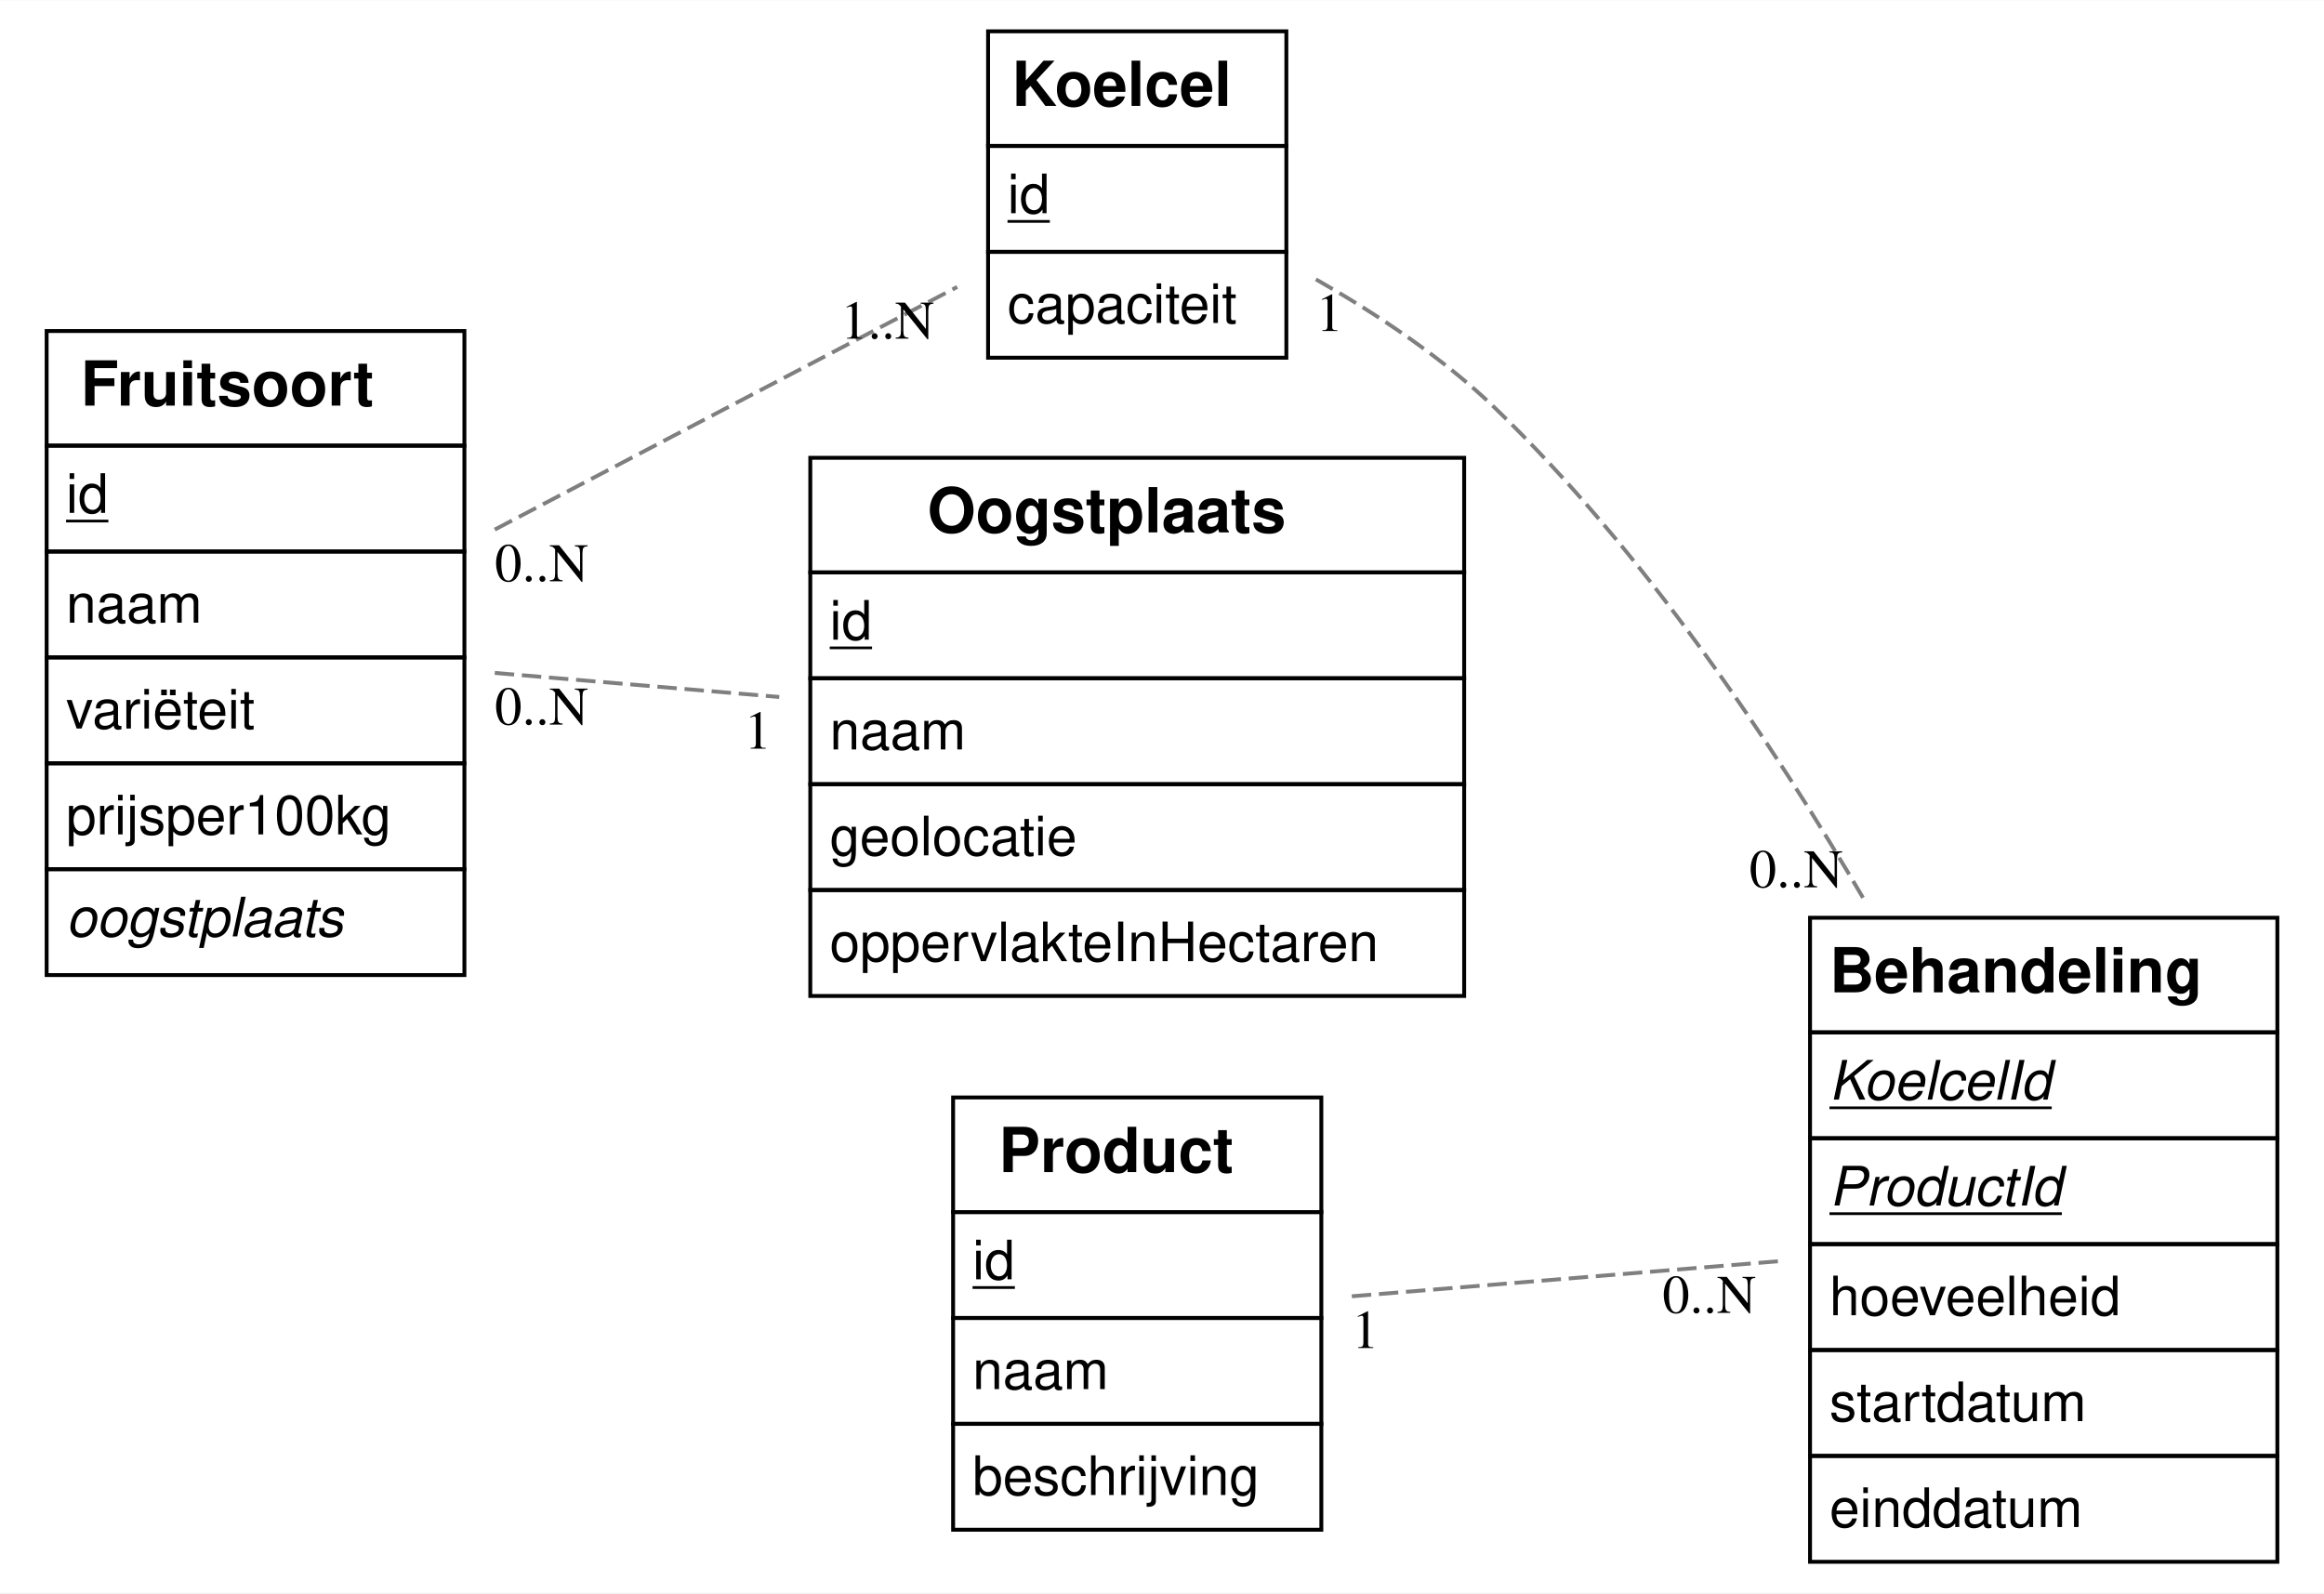
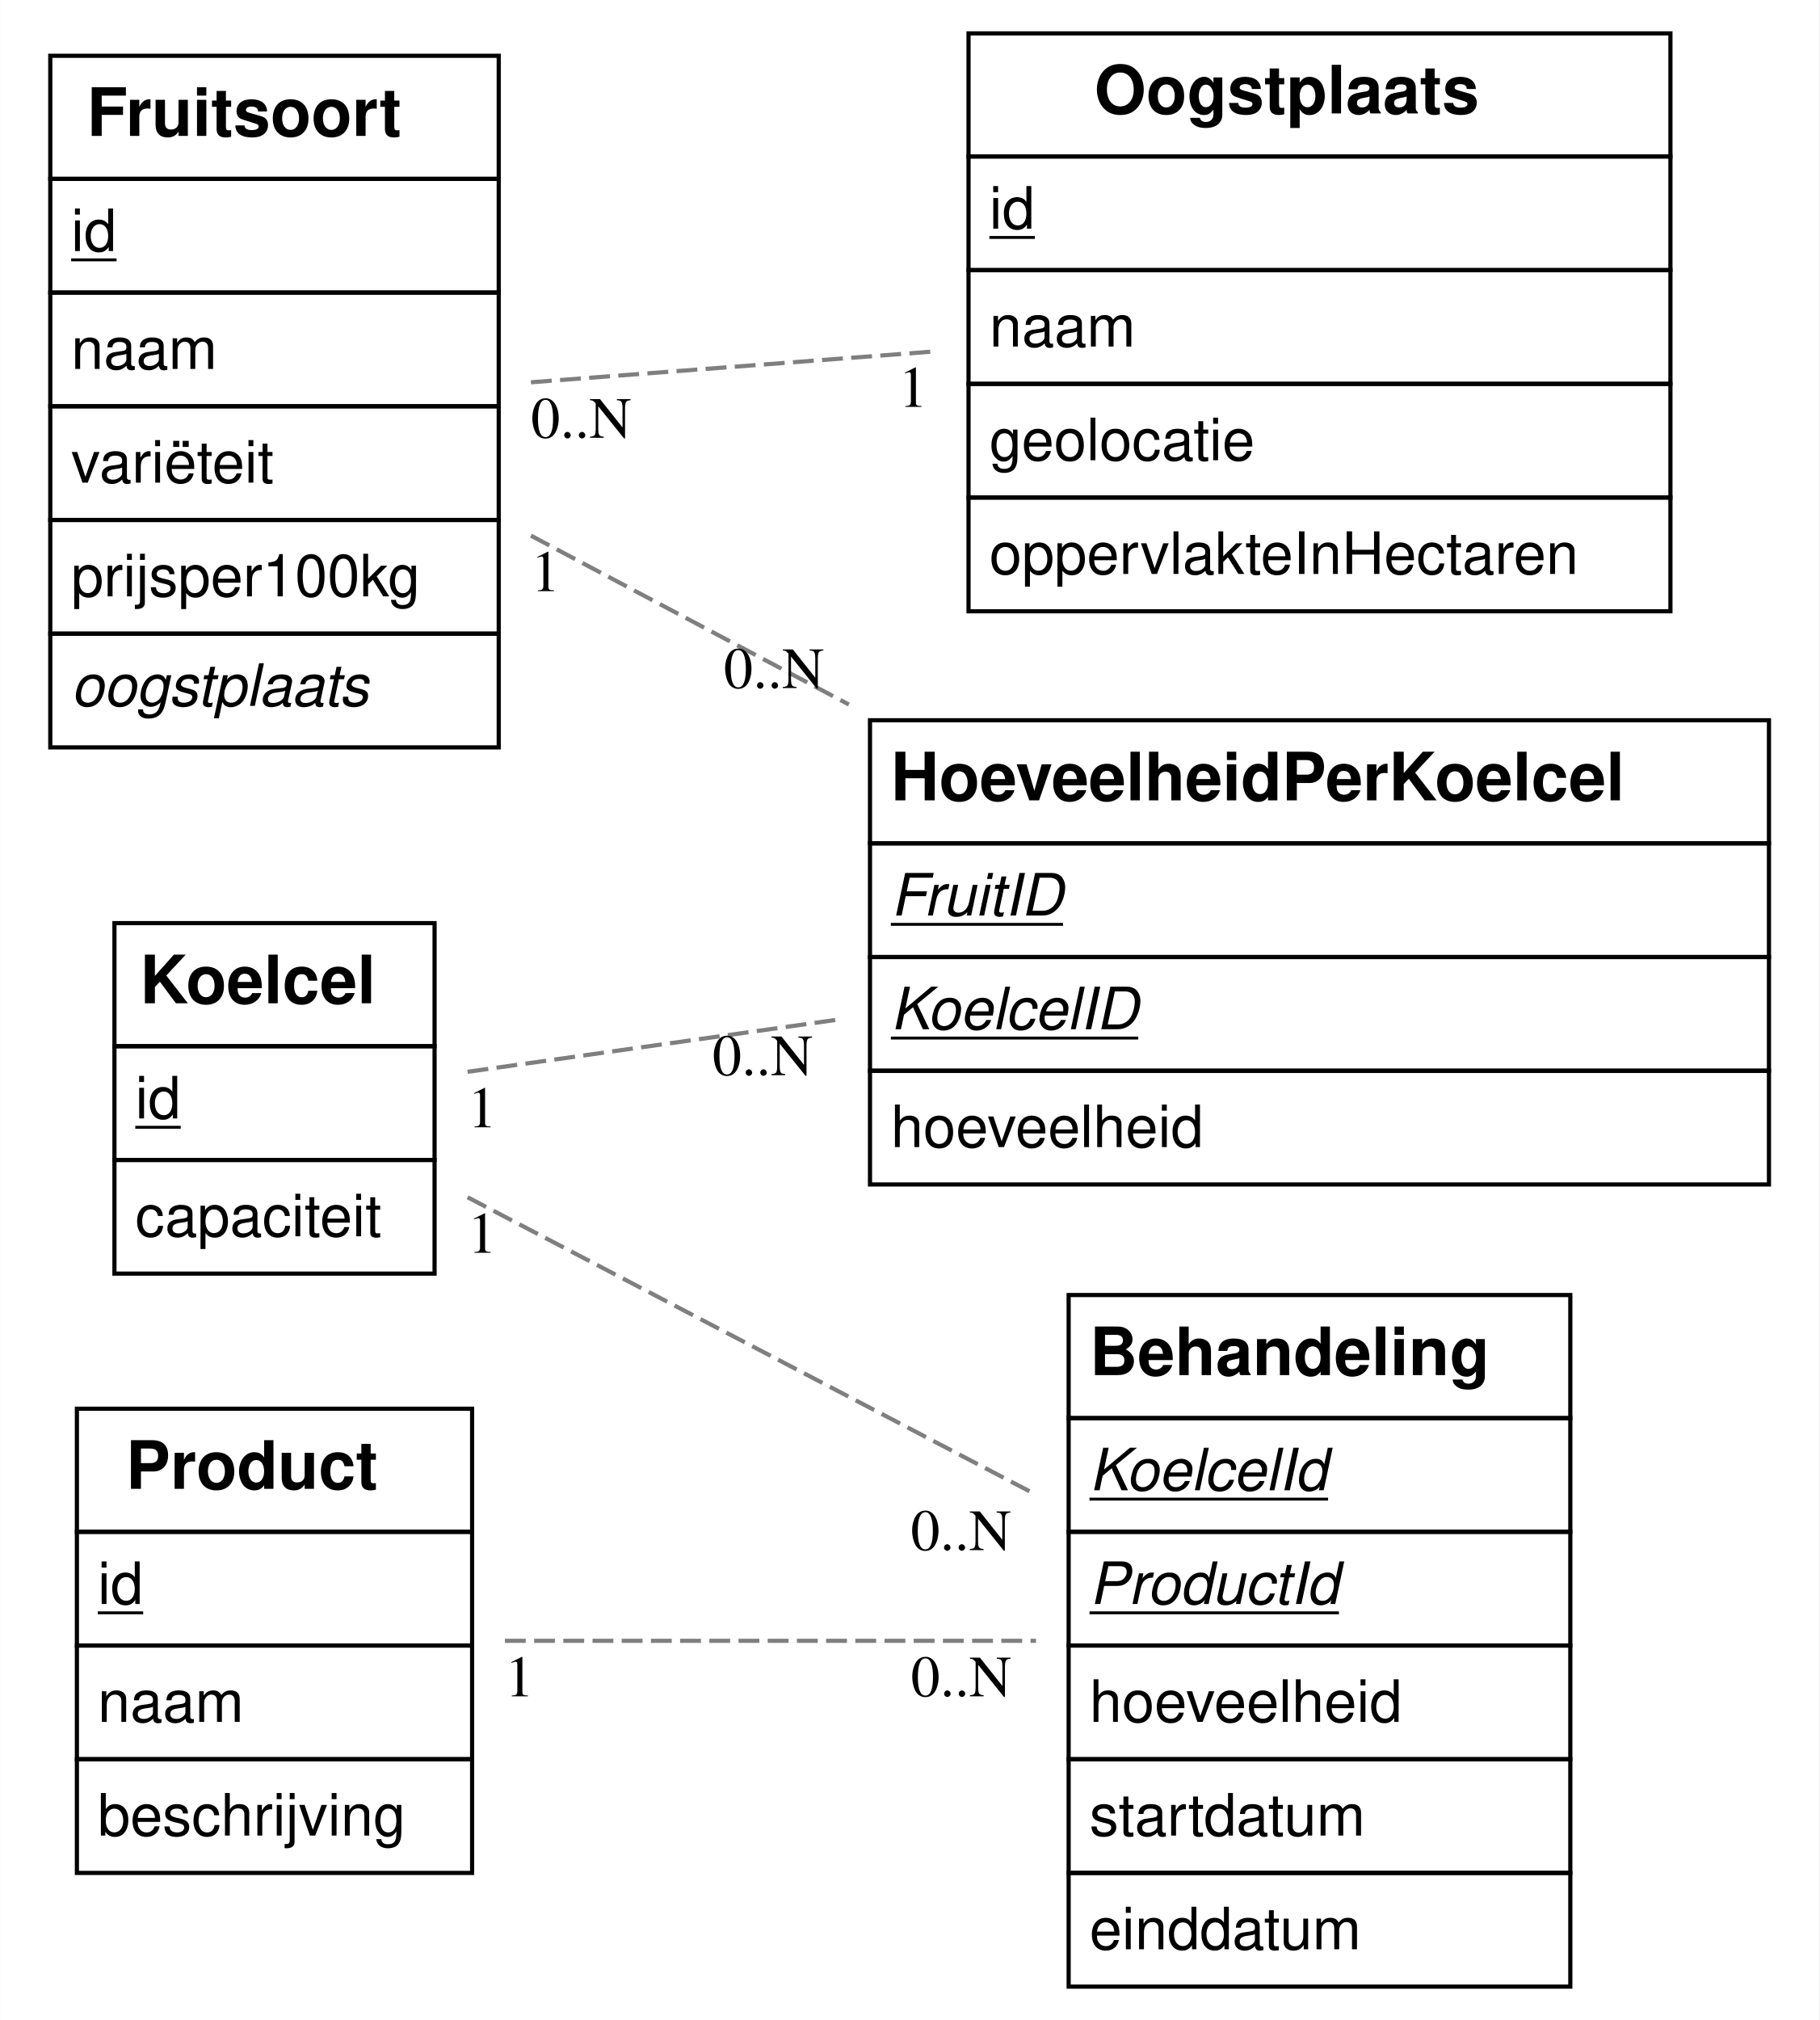
- <svg xmlns="http://www.w3.org/2000/svg" width="598pt" height="410pt" viewBox="0.00 0.00 598.00 409.88">
-   <g id="graph0" class="graph" transform="scale(1 1) rotate(0) translate(4 405.88)">
-     <polygon fill="white" stroke="none" points="-4,4 -4,-405.88 594,-405.88 594,4 -4,4" />
+ <svg xmlns="http://www.w3.org/2000/svg" width="436pt" height="484pt" viewBox="0.00 0.00 436.00 484.12">
+   <g id="graph0" class="graph" transform="scale(1 1) rotate(0) translate(4 480.12)">
+     <polygon fill="white" stroke="none" points="-4,4 -4,-480.12 432,-480.12 432,4 -4,4" />
    <g id="node1" class="node">
-       <polygon fill="none" stroke="black" points="8,-291.25 8,-320.75 115.5,-320.75 115.5,-291.25 8,-291.25" />
-       <text text-anchor="start" x="16.75" y="-301.55" font-family="Helvetica,sans-Serif" font-weight="bold" font-size="16.00">Fruitsoort</text>
-       <polygon fill="none" stroke="black" points="8,-264 8,-291.25 115.5,-291.25 115.5,-264 8,-264" />
-       <text text-anchor="start" x="13" y="-273.95" font-family="Helvetica,sans-Serif" text-decoration="underline" font-size="14.00">id</text>
-       <polygon fill="none" stroke="black" points="8,-236.75 8,-264 115.5,-264 115.5,-236.75 8,-236.75" />
-       <text text-anchor="start" x="13" y="-245.7" font-family="Helvetica,sans-Serif" font-size="14.00">naam</text>
-       <polygon fill="none" stroke="black" points="8,-209.5 8,-236.75 115.5,-236.75 115.5,-209.5 8,-209.5" />
-       <text text-anchor="start" x="13" y="-218.45" font-family="Helvetica,sans-Serif" font-size="14.00">variëteit</text>
-       <polygon fill="none" stroke="black" points="8,-182.25 8,-209.5 115.5,-209.5 115.5,-182.25 8,-182.25" />
-       <text text-anchor="start" x="13" y="-191.2" font-family="Helvetica,sans-Serif" font-size="14.00">prijsper100kg</text>
-       <polygon fill="none" stroke="black" points="8,-155 8,-182.25 115.5,-182.25 115.5,-155 8,-155" />
-       <text text-anchor="start" x="13" y="-164.95" font-family="Helvetica,sans-Serif" font-style="italic" font-size="14.00">oogstplaats</text>
+       <polygon fill="none" stroke="black" points="8,-437.25 8,-466.75 115.5,-466.75 115.5,-437.25 8,-437.25" />
+       <text text-anchor="start" x="16.75" y="-447.55" font-family="Helvetica,sans-Serif" font-weight="bold" font-size="16.00">Fruitsoort</text>
+       <polygon fill="none" stroke="black" points="8,-410 8,-437.25 115.5,-437.25 115.5,-410 8,-410" />
+       <text text-anchor="start" x="13" y="-419.95" font-family="Helvetica,sans-Serif" text-decoration="underline" font-size="14.00">id</text>
+       <polygon fill="none" stroke="black" points="8,-382.75 8,-410 115.5,-410 115.5,-382.75 8,-382.75" />
+       <text text-anchor="start" x="13" y="-391.7" font-family="Helvetica,sans-Serif" font-size="14.00">naam</text>
+       <polygon fill="none" stroke="black" points="8,-355.5 8,-382.75 115.5,-382.75 115.5,-355.5 8,-355.5" />
+       <text text-anchor="start" x="13" y="-364.45" font-family="Helvetica,sans-Serif" font-size="14.00">variëteit</text>
+       <polygon fill="none" stroke="black" points="8,-328.25 8,-355.5 115.5,-355.5 115.5,-328.25 8,-328.25" />
+       <text text-anchor="start" x="13" y="-337.2" font-family="Helvetica,sans-Serif" font-size="14.00">prijsper100kg</text>
+       <polygon fill="none" stroke="black" points="8,-301 8,-328.25 115.5,-328.25 115.5,-301 8,-301" />
+       <text text-anchor="start" x="13" y="-310.95" font-family="Helvetica,sans-Serif" font-style="italic" font-size="14.00">oogstplaats</text>
+     </g>
+     <g id="node4" class="node">
+       <polygon fill="none" stroke="black" points="228.12,-442.62 228.12,-472.12 396.38,-472.12 396.38,-442.62 228.12,-442.62" />
+       <text text-anchor="start" x="258.25" y="-452.93" font-family="Helvetica,sans-Serif" font-weight="bold" font-size="16.00">Oogstplaats</text>
+       <polygon fill="none" stroke="black" points="228.12,-415.38 228.12,-442.62 396.38,-442.62 396.38,-415.38 228.12,-415.38" />
+       <text text-anchor="start" x="233.12" y="-425.32" font-family="Helvetica,sans-Serif" text-decoration="underline" font-size="14.00">id</text>
+       <polygon fill="none" stroke="black" points="228.12,-388.12 228.12,-415.38 396.38,-415.38 396.38,-388.12 228.12,-388.12" />
+       <text text-anchor="start" x="233.12" y="-397.07" font-family="Helvetica,sans-Serif" font-size="14.00">naam</text>
+       <polygon fill="none" stroke="black" points="228.12,-360.88 228.12,-388.12 396.38,-388.12 396.38,-360.88 228.12,-360.88" />
+       <text text-anchor="start" x="233.12" y="-369.82" font-family="Helvetica,sans-Serif" font-size="14.00">geolocatie</text>
+       <polygon fill="none" stroke="black" points="228.12,-333.62 228.12,-360.88 396.38,-360.88 396.38,-333.62 228.12,-333.62" />
+       <text text-anchor="start" x="233.12" y="-342.57" font-family="Helvetica,sans-Serif" font-size="14.00">oppervlakteInHectaren</text>
+     </g>
+     <g id="edge3" class="edge">
+       <path fill="none" stroke="#7f7f7f" stroke-dasharray="5,2" d="M123.22,-388.5C152.39,-390.73 187.98,-393.45 220.32,-395.92" />
+       <text text-anchor="start" x="211.32" y="-382.62" font-family="Times,serif" font-size="14.00">1</text>
+       <text text-anchor="start" x="123.22" y="-375.2" font-family="Times,serif" font-size="14.00">0..N</text>
+     </g>
+     <g id="node6" class="node">
+       <polygon fill="none" stroke="black" points="204.5,-278 204.5,-307.5 420,-307.5 420,-278 204.5,-278" />
+       <text text-anchor="start" x="209.5" y="-288.3" font-family="Helvetica,sans-Serif" font-weight="bold" font-size="16.00">HoeveelheidPerKoelcel</text>
+       <polygon fill="none" stroke="black" points="204.5,-250.75 204.5,-278 420,-278 420,-250.75 204.5,-250.75" />
+       <text text-anchor="start" x="209.5" y="-260.7" font-family="Helvetica,sans-Serif" font-style="italic" text-decoration="underline" font-size="14.00">FruitID</text>
+       <polygon fill="none" stroke="black" points="204.5,-223.5 204.5,-250.75 420,-250.75 420,-223.5 204.5,-223.5" />
+       <text text-anchor="start" x="209.5" y="-233.45" font-family="Helvetica,sans-Serif" font-style="italic" text-decoration="underline" font-size="14.00">KoelcelID</text>
+       <polygon fill="none" stroke="black" points="204.5,-196.25 204.5,-223.5 420,-223.5 420,-196.25 204.5,-196.25" />
+       <text text-anchor="start" x="209.5" y="-205.2" font-family="Helvetica,sans-Serif" font-size="14.00">hoeveelheid</text>
+     </g>
+     <g id="edge5" class="edge">
+       <path fill="none" stroke="#7f7f7f" stroke-dasharray="5,2" d="M123.22,-351.75C146.21,-339.54 173.19,-325.21 199.43,-311.27" />
+       <text text-anchor="start" x="169.43" y="-315.22" font-family="Times,serif" font-size="14.00">0..N</text>
+       <text text-anchor="start" x="123.22" y="-338.45" font-family="Times,serif" font-size="14.00">1</text>
    </g>
    <g id="node2" class="node">
-       <polygon fill="none" stroke="black" points="250.25,-368.38 250.25,-397.88 327,-397.88 327,-368.38 250.25,-368.38" />
-       <text text-anchor="start" x="256.38" y="-378.68" font-family="Helvetica,sans-Serif" font-weight="bold" font-size="16.00">Koelcel</text>
-       <polygon fill="none" stroke="black" points="250.25,-341.12 250.25,-368.38 327,-368.38 327,-341.12 250.25,-341.12" />
-       <text text-anchor="start" x="255.25" y="-351.07" font-family="Helvetica,sans-Serif" text-decoration="underline" font-size="14.00">id</text>
-       <polygon fill="none" stroke="black" points="250.25,-313.88 250.25,-341.12 327,-341.12 327,-313.88 250.25,-313.88" />
-       <text text-anchor="start" x="255.25" y="-322.82" font-family="Helvetica,sans-Serif" font-size="14.00">capaciteit</text>
+       <polygon fill="none" stroke="black" points="23.38,-229.38 23.38,-258.88 100.12,-258.88 100.12,-229.38 23.38,-229.38" />
+       <text text-anchor="start" x="29.5" y="-239.68" font-family="Helvetica,sans-Serif" font-weight="bold" font-size="16.00">Koelcel</text>
+       <polygon fill="none" stroke="black" points="23.38,-202.12 23.38,-229.38 100.12,-229.38 100.12,-202.12 23.38,-202.12" />
+       <text text-anchor="start" x="28.38" y="-212.07" font-family="Helvetica,sans-Serif" text-decoration="underline" font-size="14.00">id</text>
+       <polygon fill="none" stroke="black" points="23.38,-174.88 23.38,-202.12 100.12,-202.12 100.12,-174.88 23.38,-174.88" />
+       <text text-anchor="start" x="28.38" y="-183.82" font-family="Helvetica,sans-Serif" font-size="14.00">capaciteit</text>
+     </g>
+     <g id="node5" class="node">
+       <polygon fill="none" stroke="black" points="252.12,-140.25 252.12,-169.75 372.38,-169.75 372.38,-140.25 252.12,-140.25" />
+       <text text-anchor="start" x="257.12" y="-150.55" font-family="Helvetica,sans-Serif" font-weight="bold" font-size="16.00">Behandeling</text>
+       <polygon fill="none" stroke="black" points="252.12,-113 252.12,-140.25 372.38,-140.25 372.38,-113 252.12,-113" />
+       <text text-anchor="start" x="257.12" y="-122.95" font-family="Helvetica,sans-Serif" font-style="italic" text-decoration="underline" font-size="14.00">KoelcelId</text>
+       <polygon fill="none" stroke="black" points="252.12,-85.75 252.12,-113 372.38,-113 372.38,-85.75 252.12,-85.75" />
+       <text text-anchor="start" x="257.12" y="-95.7" font-family="Helvetica,sans-Serif" font-style="italic" text-decoration="underline" font-size="14.00">ProductId</text>
+       <polygon fill="none" stroke="black" points="252.12,-58.5 252.12,-85.75 372.38,-85.75 372.38,-58.5 252.12,-58.5" />
+       <text text-anchor="start" x="257.12" y="-67.45" font-family="Helvetica,sans-Serif" font-size="14.00">hoeveelheid</text>
+       <polygon fill="none" stroke="black" points="252.12,-31.25 252.12,-58.5 372.38,-58.5 372.38,-31.25 252.12,-31.25" />
+       <text text-anchor="start" x="257.12" y="-40.2" font-family="Helvetica,sans-Serif" font-size="14.00">startdatum</text>
+       <polygon fill="none" stroke="black" points="252.12,-4 252.12,-31.25 372.38,-31.25 372.38,-4 252.12,-4" />
+       <text text-anchor="start" x="257.12" y="-12.95" font-family="Helvetica,sans-Serif" font-size="14.00">einddatum</text>
    </g>
    <g id="edge1" class="edge">
-       <path fill="none" stroke="#7f7f7f" stroke-dasharray="5,2" d="M123.31,-269.65C160.77,-289.31 208.08,-314.14 242.3,-332.09" />
-       <text text-anchor="start" x="212.3" y="-318.79" font-family="Times,serif" font-size="14.00">1..N</text>
-       <text text-anchor="start" x="123.31" y="-256.35" font-family="Times,serif" font-size="14.00">0..N</text>
-     </g>
-     <g id="node4" class="node">
-       <polygon fill="none" stroke="black" points="204.5,-258.62 204.5,-288.12 372.75,-288.12 372.75,-258.62 204.5,-258.62" />
-       <text text-anchor="start" x="234.62" y="-268.93" font-family="Helvetica,sans-Serif" font-weight="bold" font-size="16.00">Oogstplaats</text>
-       <polygon fill="none" stroke="black" points="204.5,-231.38 204.5,-258.62 372.75,-258.62 372.75,-231.38 204.5,-231.38" />
-       <text text-anchor="start" x="209.5" y="-241.32" font-family="Helvetica,sans-Serif" text-decoration="underline" font-size="14.00">id</text>
-       <polygon fill="none" stroke="black" points="204.5,-204.12 204.5,-231.38 372.75,-231.38 372.75,-204.12 204.5,-204.12" />
-       <text text-anchor="start" x="209.5" y="-213.07" font-family="Helvetica,sans-Serif" font-size="14.00">naam</text>
-       <polygon fill="none" stroke="black" points="204.5,-176.88 204.5,-204.12 372.75,-204.12 372.75,-176.88 204.5,-176.88" />
-       <text text-anchor="start" x="209.5" y="-185.82" font-family="Helvetica,sans-Serif" font-size="14.00">geolocatie</text>
-       <polygon fill="none" stroke="black" points="204.5,-149.62 204.5,-176.88 372.75,-176.88 372.75,-149.62 204.5,-149.62" />
-       <text text-anchor="start" x="209.5" y="-158.57" font-family="Helvetica,sans-Serif" font-size="14.00">oppervlakteInHectaren</text>
+       <path fill="none" stroke="#7f7f7f" stroke-dasharray="5,2" d="M108.04,-193.18C146.12,-173.26 201.09,-144.5 244.26,-121.92" />
+       <text text-anchor="start" x="214.26" y="-108.62" font-family="Times,serif" font-size="14.00">0..N</text>
+       <text text-anchor="start" x="108.04" y="-179.88" font-family="Times,serif" font-size="14.00">1</text>
    </g>
    <g id="edge4" class="edge">
-       <path fill="none" stroke="#7f7f7f" stroke-dasharray="5,2" d="M123.31,-232.76C145.81,-230.86 171.87,-228.66 196.51,-226.57" />
-       <text text-anchor="start" x="187.51" y="-213.27" font-family="Times,serif" font-size="14.00">1</text>
-       <text text-anchor="start" x="123.31" y="-219.46" font-family="Times,serif" font-size="14.00">0..N</text>
+       <path fill="none" stroke="#7f7f7f" stroke-dasharray="5,2" d="M108.04,-223.25C133.03,-226.77 165.29,-231.32 196.72,-235.74" />
+       <text text-anchor="start" x="166.72" y="-222.44" font-family="Times,serif" font-size="14.00">0..N</text>
+       <text text-anchor="start" x="108.04" y="-209.95" font-family="Times,serif" font-size="14.00">1</text>
    </g>
-     <g id="node5" class="node">
-       <polygon fill="none" stroke="black" points="461.75,-140.25 461.75,-169.75 582,-169.75 582,-140.25 461.75,-140.25" />
-       <text text-anchor="start" x="466.75" y="-150.55" font-family="Helvetica,sans-Serif" font-weight="bold" font-size="16.00">Behandeling</text>
-       <polygon fill="none" stroke="black" points="461.75,-113 461.75,-140.25 582,-140.25 582,-113 461.75,-113" />
-       <text text-anchor="start" x="466.75" y="-122.95" font-family="Helvetica,sans-Serif" font-style="italic" text-decoration="underline" font-size="14.00">KoelcelId</text>
-       <polygon fill="none" stroke="black" points="461.75,-85.75 461.75,-113 582,-113 582,-85.75 461.75,-85.75" />
-       <text text-anchor="start" x="466.75" y="-95.7" font-family="Helvetica,sans-Serif" font-style="italic" text-decoration="underline" font-size="14.00">ProductId</text>
-       <polygon fill="none" stroke="black" points="461.75,-58.5 461.75,-85.75 582,-85.75 582,-58.5 461.75,-58.5" />
-       <text text-anchor="start" x="466.75" y="-67.45" font-family="Helvetica,sans-Serif" font-size="14.00">hoeveelheid</text>
-       <polygon fill="none" stroke="black" points="461.75,-31.25 461.75,-58.5 582,-58.5 582,-31.25 461.75,-31.25" />
-       <text text-anchor="start" x="466.75" y="-40.2" font-family="Helvetica,sans-Serif" font-size="14.00">startdatum</text>
-       <polygon fill="none" stroke="black" points="461.75,-4 461.75,-31.25 582,-31.25 582,-4 461.75,-4" />
-       <text text-anchor="start" x="466.75" y="-12.95" font-family="Helvetica,sans-Serif" font-size="14.00">einddatum</text>
+     <g id="node3" class="node">
+       <polygon fill="none" stroke="black" points="14.38,-113 14.38,-142.5 109.12,-142.5 109.12,-113 14.38,-113" />
+       <text text-anchor="start" x="26.12" y="-123.3" font-family="Helvetica,sans-Serif" font-weight="bold" font-size="16.00">Product</text>
+       <polygon fill="none" stroke="black" points="14.38,-85.75 14.38,-113 109.12,-113 109.12,-85.75 14.38,-85.75" />
+       <text text-anchor="start" x="19.38" y="-95.7" font-family="Helvetica,sans-Serif" text-decoration="underline" font-size="14.00">id</text>
+       <polygon fill="none" stroke="black" points="14.38,-58.5 14.38,-85.75 109.12,-85.75 109.12,-58.5 14.38,-58.5" />
+       <text text-anchor="start" x="19.38" y="-67.45" font-family="Helvetica,sans-Serif" font-size="14.00">naam</text>
+       <polygon fill="none" stroke="black" points="14.38,-31.25 14.38,-58.5 109.12,-58.5 109.12,-31.25 14.38,-31.25" />
+       <text text-anchor="start" x="19.38" y="-40.2" font-family="Helvetica,sans-Serif" font-size="14.00">beschrijving</text>
    </g>
    <g id="edge2" class="edge">
-       <path fill="none" stroke="#7f7f7f" stroke-dasharray="5,2" d="M334.61,-334.05C350.29,-325.12 367.31,-313.83 380.75,-300.88 418.8,-264.2 451.75,-215.38 476.12,-173.63" />
-       <text text-anchor="start" x="446.12" y="-177.58" font-family="Times,serif" font-size="14.00">0..N</text>
-       <text text-anchor="start" x="334.61" y="-320.75" font-family="Times,serif" font-size="14.00">1</text>
-     </g>
-     <g id="node3" class="node">
-       <polygon fill="none" stroke="black" points="241.25,-94 241.25,-123.5 336,-123.5 336,-94 241.25,-94" />
-       <text text-anchor="start" x="253" y="-104.3" font-family="Helvetica,sans-Serif" font-weight="bold" font-size="16.00">Product</text>
-       <polygon fill="none" stroke="black" points="241.25,-66.75 241.25,-94 336,-94 336,-66.75 241.25,-66.75" />
-       <text text-anchor="start" x="246.25" y="-76.7" font-family="Helvetica,sans-Serif" text-decoration="underline" font-size="14.00">id</text>
-       <polygon fill="none" stroke="black" points="241.25,-39.5 241.25,-66.75 336,-66.75 336,-39.5 241.25,-39.5" />
-       <text text-anchor="start" x="246.25" y="-48.45" font-family="Helvetica,sans-Serif" font-size="14.00">naam</text>
-       <polygon fill="none" stroke="black" points="241.25,-12.25 241.25,-39.5 336,-39.5 336,-12.25 241.25,-12.25" />
-       <text text-anchor="start" x="246.25" y="-21.2" font-family="Helvetica,sans-Serif" font-size="14.00">beschrijving</text>
-     </g>
-     <g id="edge3" class="edge">
-       <path fill="none" stroke="#7f7f7f" stroke-dasharray="5,2" d="M343.84,-72.33C376.68,-75.03 418.83,-78.49 453.77,-81.36" />
-       <text text-anchor="start" x="423.77" y="-68.06" font-family="Times,serif" font-size="14.00">0..N</text>
-       <text text-anchor="start" x="343.84" y="-59.03" font-family="Times,serif" font-size="14.00">1</text>
+       <path fill="none" stroke="#7f7f7f" stroke-dasharray="5,2" d="M116.98,-86.88C154.39,-86.88 204.39,-86.88 244.29,-86.88" />
+       <text text-anchor="start" x="214.29" y="-73.58" font-family="Times,serif" font-size="14.00">0..N</text>
+       <text text-anchor="start" x="116.98" y="-73.58" font-family="Times,serif" font-size="14.00">1</text>
    </g>
  </g>
</svg>
